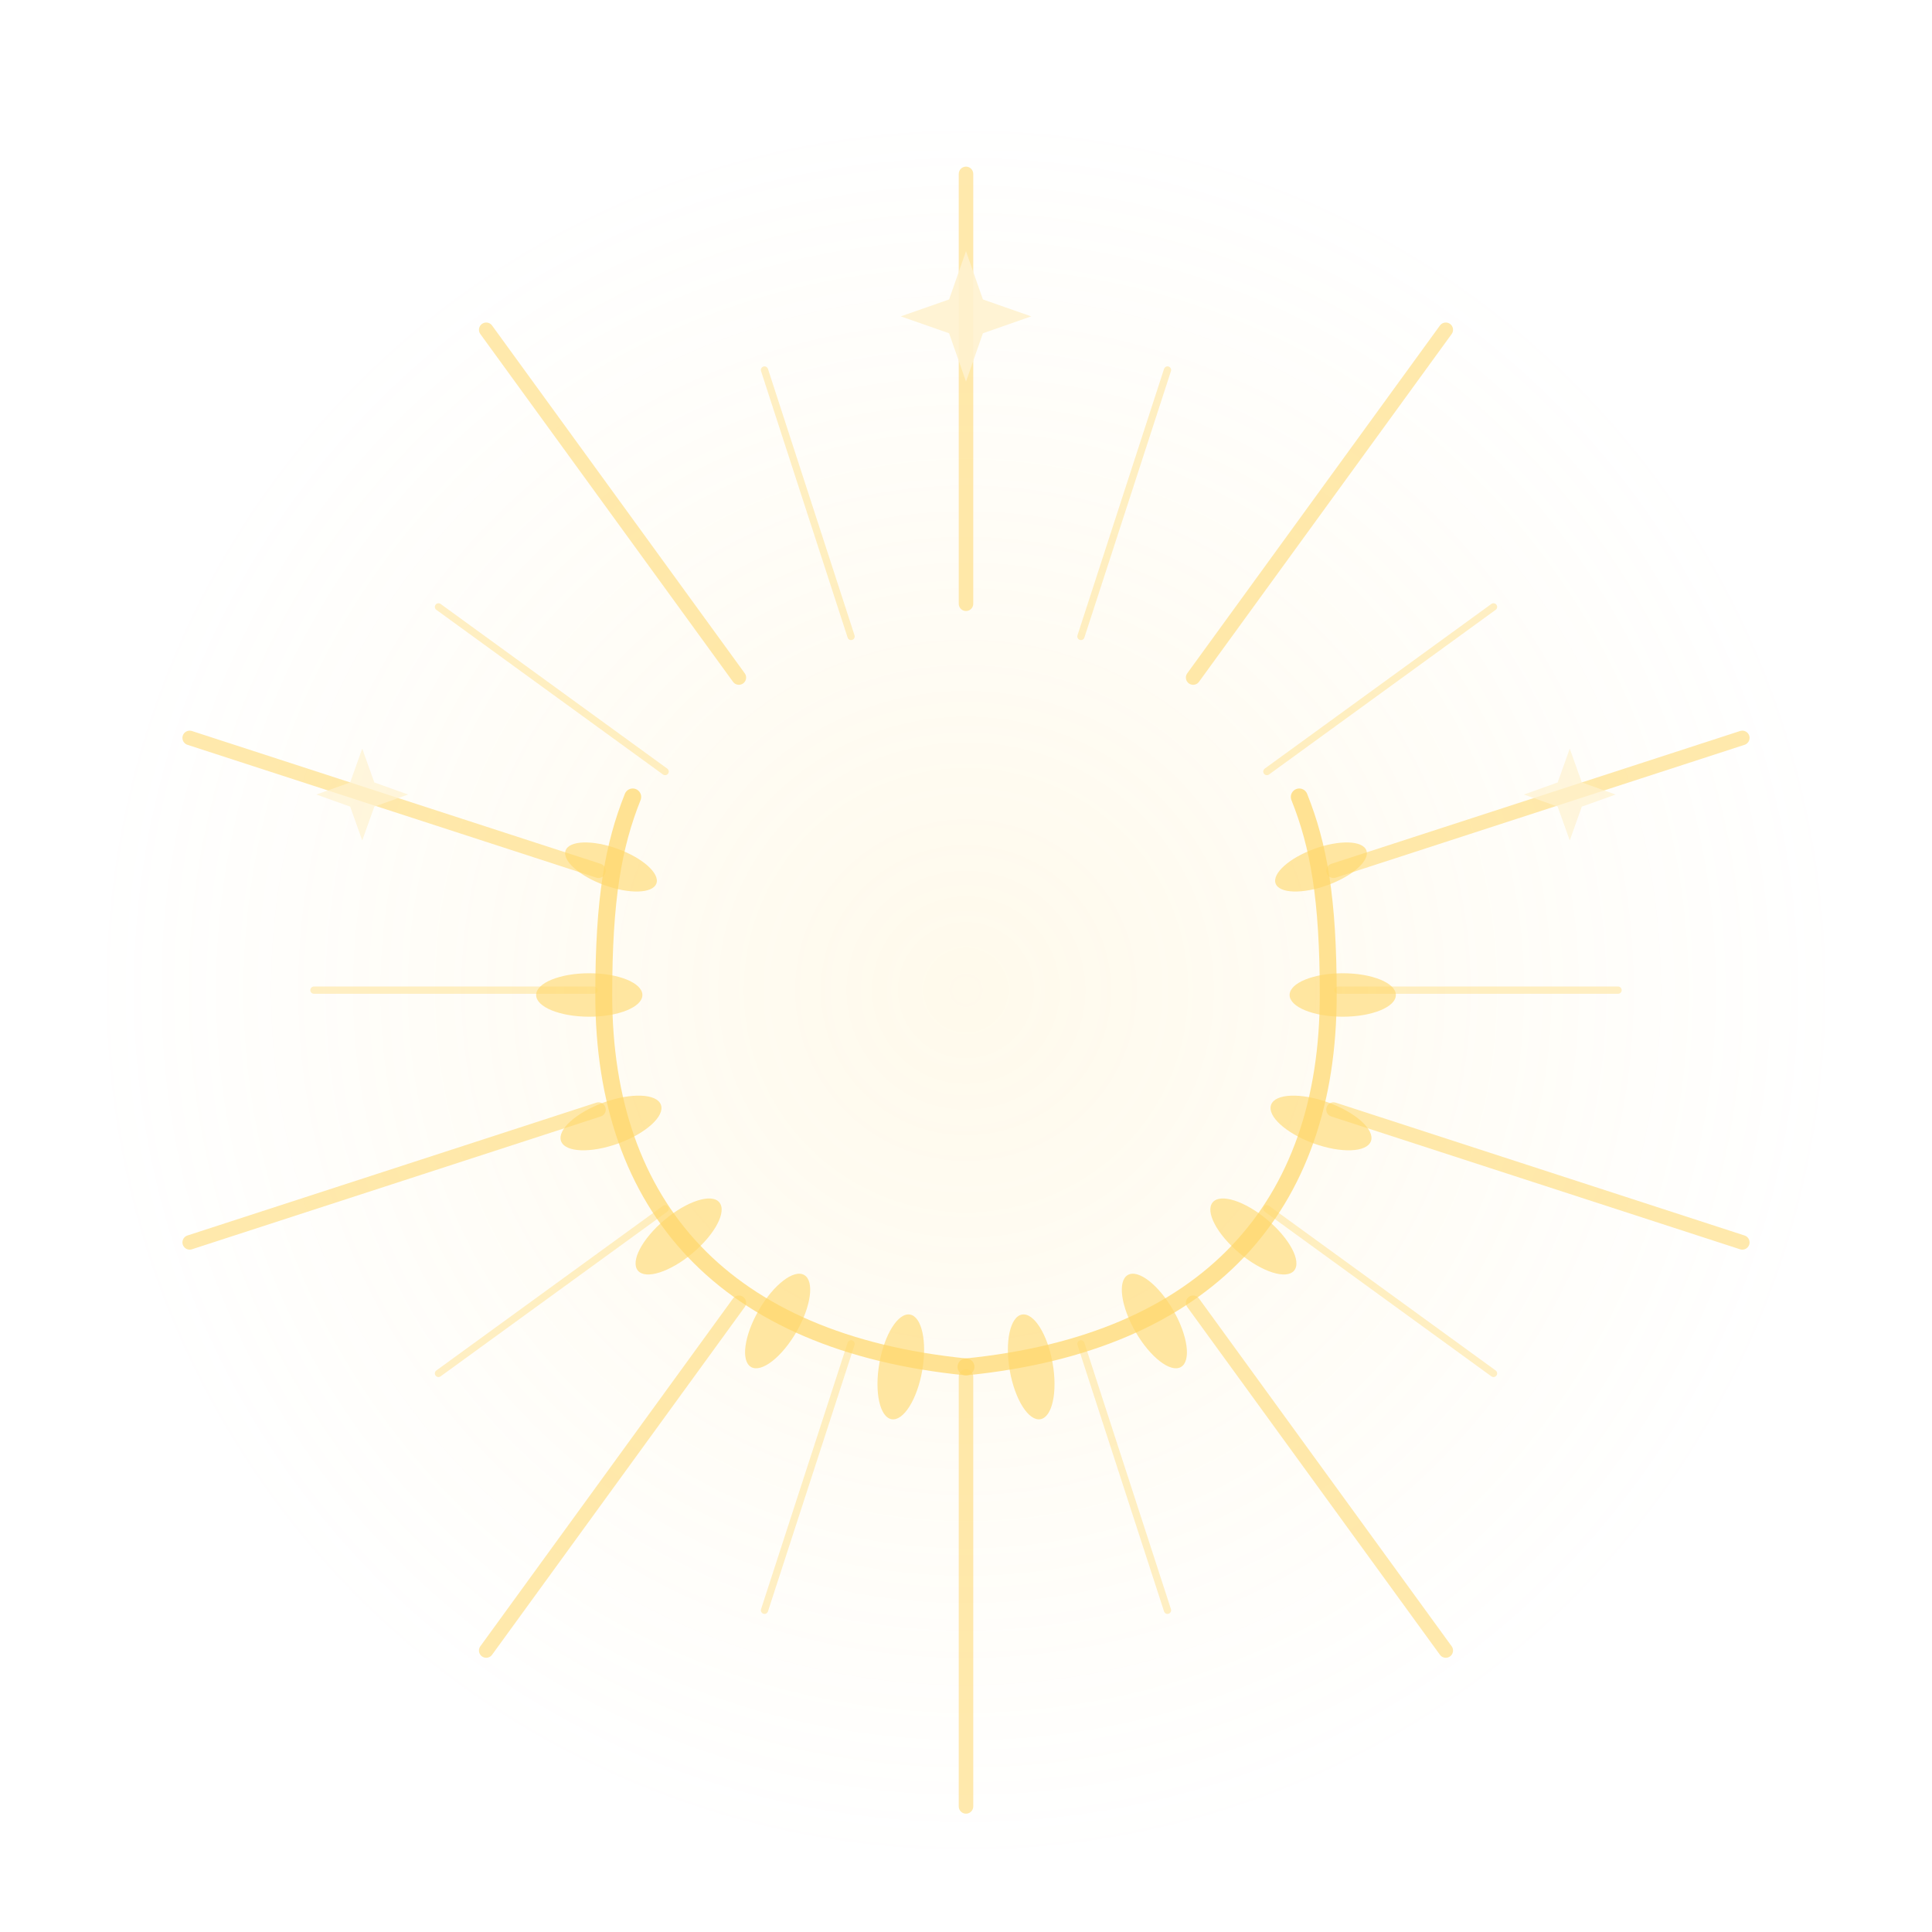
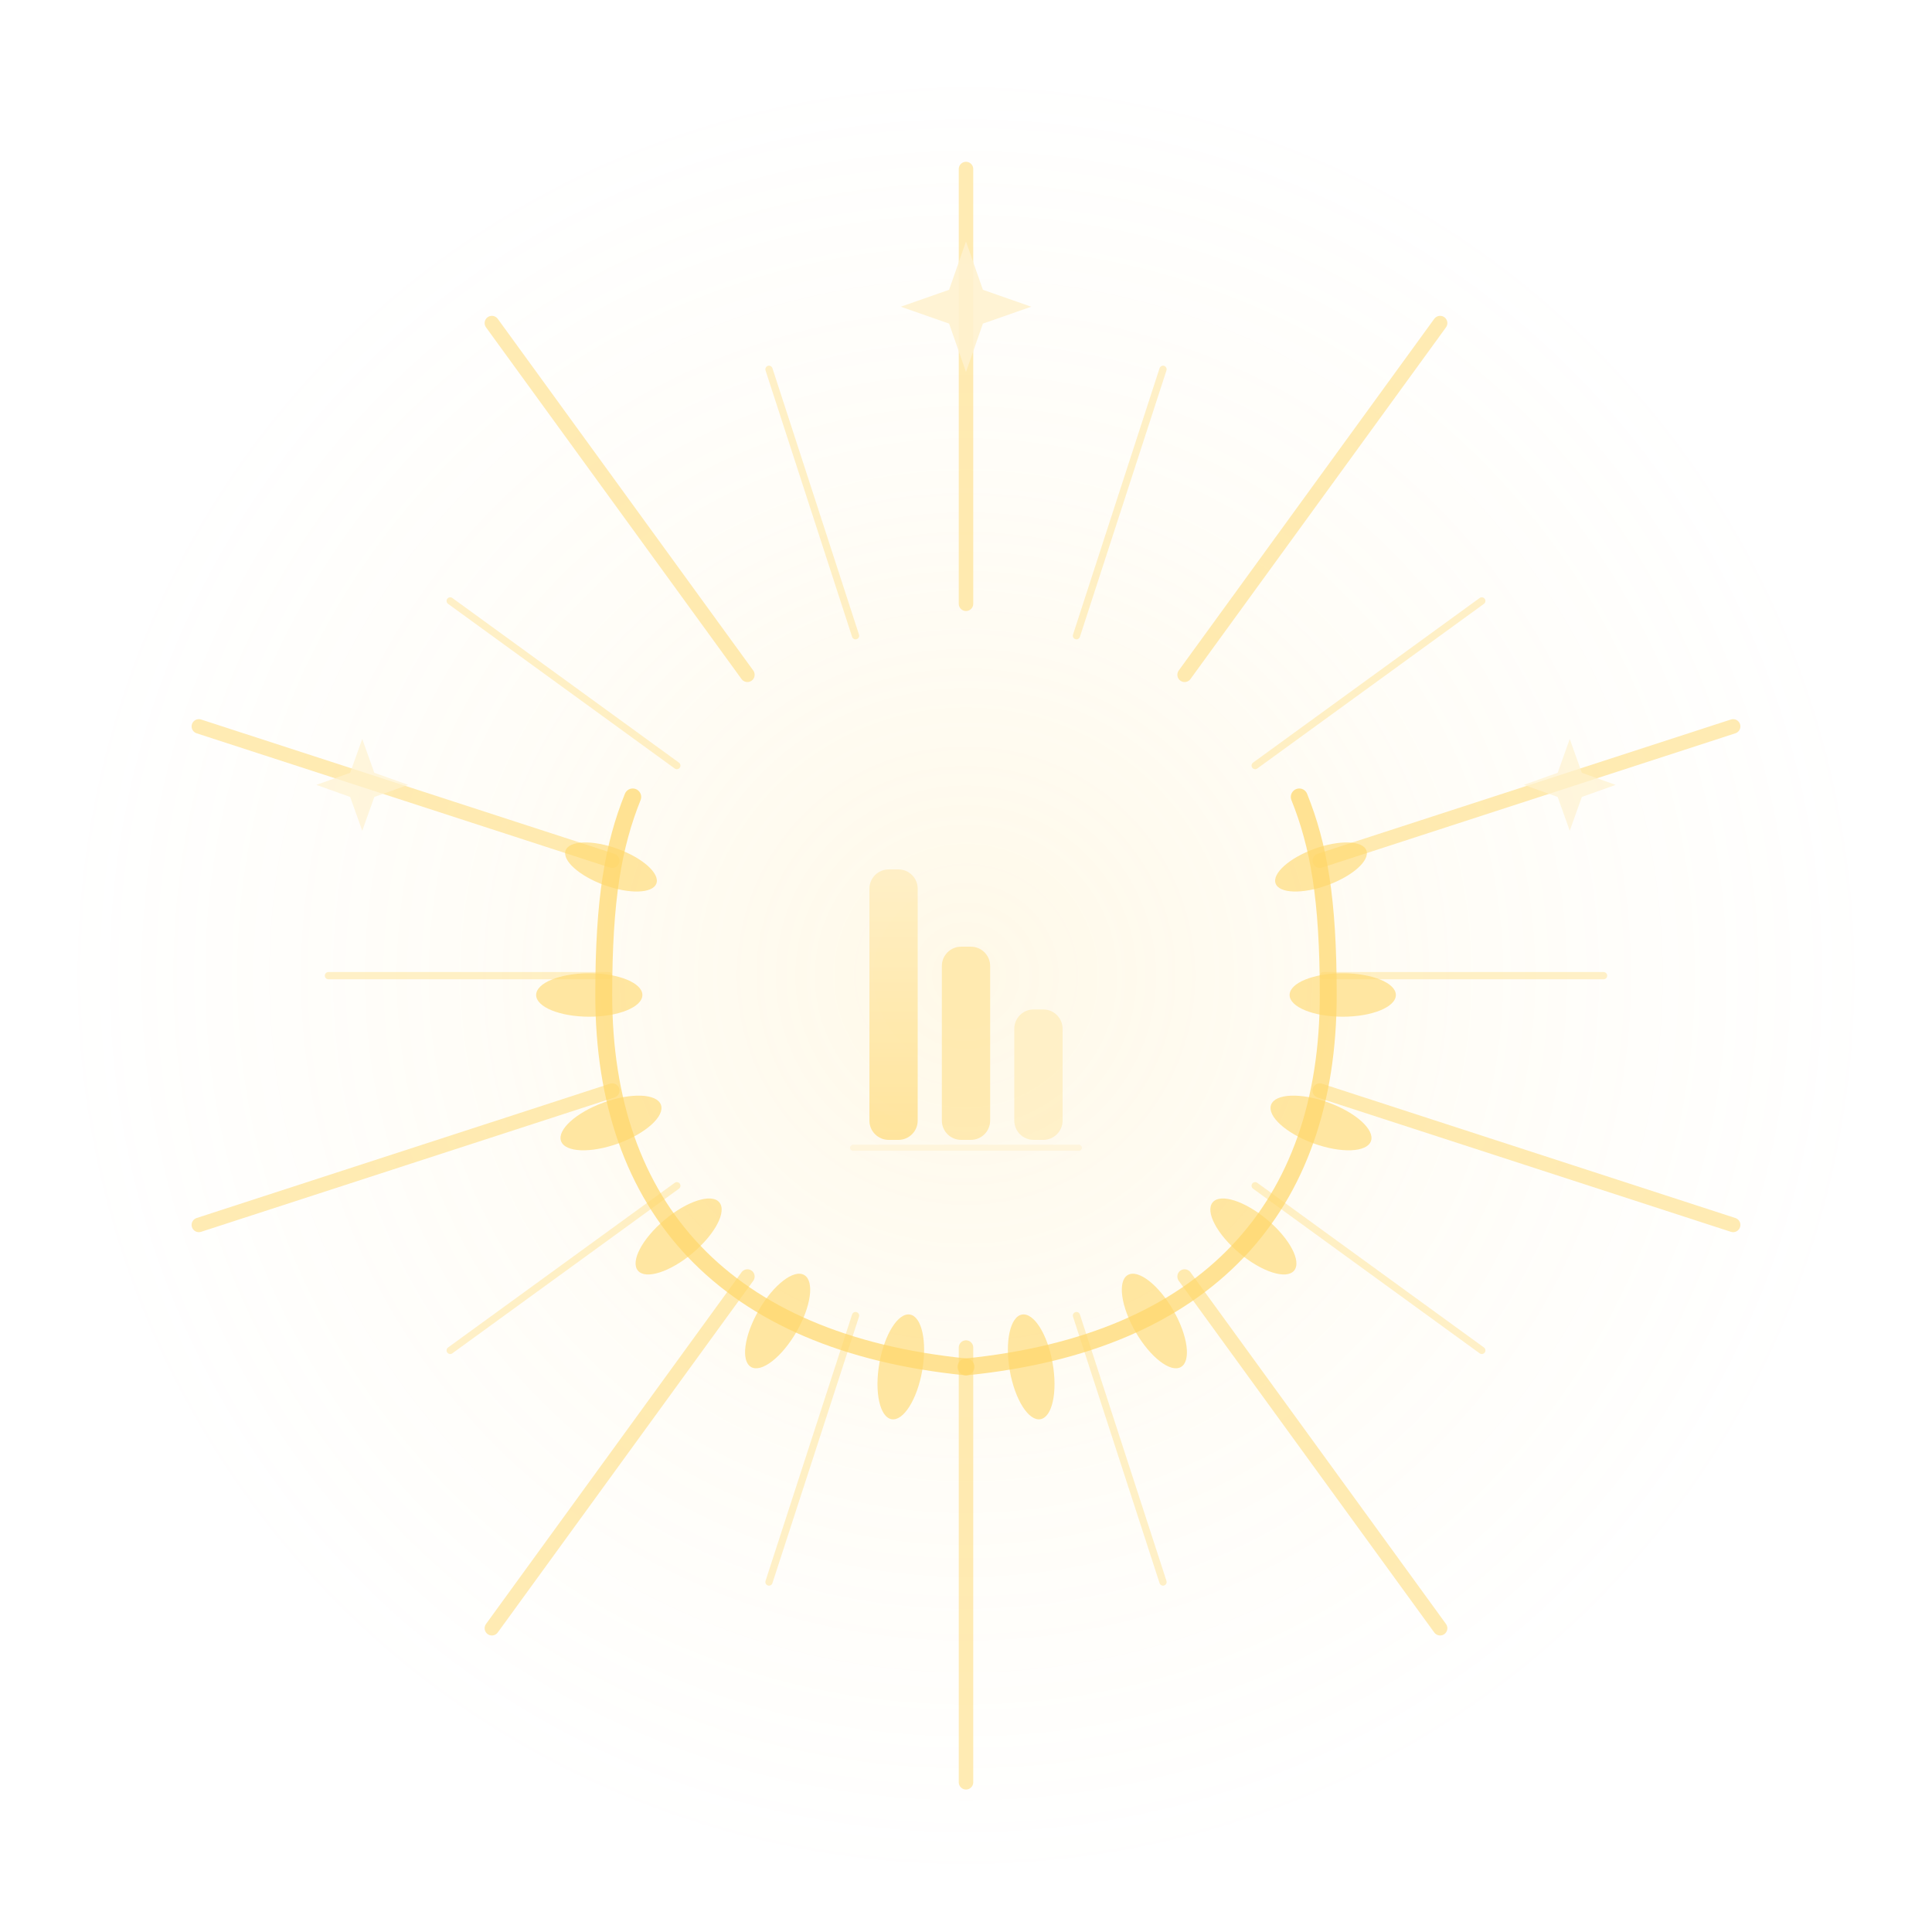
<svg xmlns="http://www.w3.org/2000/svg" width="800" height="800" viewBox="0 0 800 800" role="img" aria-label="">
  <defs>
    <radialGradient id="whalo" cx="0.5" cy="0.5" r="0.5">
-       <stop offset="0" stop-color="#ffd76a" stop-opacity="0.13" />
-       <stop offset="0.6" stop-color="#ffd76a" stop-opacity="0.05" />
+       <stop offset="0" stop-color="#ffd76a" stop-opacity="0.15" />
+       <stop offset="0.55" stop-color="#ffd76a" stop-opacity="0.05" />
      <stop offset="1" stop-color="#ffd76a" stop-opacity="0" />
    </radialGradient>
+     <linearGradient id="wbar" x1="0" y1="0" x2="0" y2="1">
+       <stop offset="0" stop-color="#ffe9b0" />
+       <stop offset="1" stop-color="#ffd76a" />
+     </linearGradient>
  </defs>
-   <circle cx="400" cy="410" r="360" fill="url(#whalo)" />
-   <g stroke="#ffd76a" stroke-linecap="round" opacity="0.55">
+   <circle cx="400" cy="404" r="368" fill="url(#whalo)" />
+   <g stroke="#ffd76a" stroke-linecap="round" opacity="0.5">
    <g stroke-width="6">
-       <line x1="400" y1="250" x2="400" y2="72" transform="rotate(0 400 410)" />
-       <line x1="400" y1="250" x2="400" y2="72" transform="rotate(36 400 410)" />
-       <line x1="400" y1="250" x2="400" y2="72" transform="rotate(72 400 410)" />
-       <line x1="400" y1="250" x2="400" y2="72" transform="rotate(108 400 410)" />
-       <line x1="400" y1="250" x2="400" y2="72" transform="rotate(144 400 410)" />
-       <line x1="400" y1="250" x2="400" y2="72" transform="rotate(180 400 410)" />
-       <line x1="400" y1="250" x2="400" y2="72" transform="rotate(216 400 410)" />
-       <line x1="400" y1="250" x2="400" y2="72" transform="rotate(252 400 410)" />
-       <line x1="400" y1="250" x2="400" y2="72" transform="rotate(288 400 410)" />
-       <line x1="400" y1="250" x2="400" y2="72" transform="rotate(324 400 410)" />
+       <line x1="400" y1="250" x2="400" y2="70" transform="rotate(0 400 404)" />
+       <line x1="400" y1="250" x2="400" y2="70" transform="rotate(36 400 404)" />
+       <line x1="400" y1="250" x2="400" y2="70" transform="rotate(72 400 404)" />
+       <line x1="400" y1="250" x2="400" y2="70" transform="rotate(108 400 404)" />
+       <line x1="400" y1="250" x2="400" y2="70" transform="rotate(144 400 404)" />
+       <line x1="400" y1="250" x2="400" y2="70" transform="rotate(180 400 404)" />
+       <line x1="400" y1="250" x2="400" y2="70" transform="rotate(216 400 404)" />
+       <line x1="400" y1="250" x2="400" y2="70" transform="rotate(252 400 404)" />
+       <line x1="400" y1="250" x2="400" y2="70" transform="rotate(288 400 404)" />
+       <line x1="400" y1="250" x2="400" y2="70" transform="rotate(324 400 404)" />
    </g>
    <g stroke-width="3" opacity="0.7">
-       <line x1="400" y1="256" x2="400" y2="140" transform="rotate(18 400 410)" />
-       <line x1="400" y1="256" x2="400" y2="140" transform="rotate(54 400 410)" />
-       <line x1="400" y1="256" x2="400" y2="140" transform="rotate(90 400 410)" />
-       <line x1="400" y1="256" x2="400" y2="140" transform="rotate(126 400 410)" />
-       <line x1="400" y1="256" x2="400" y2="140" transform="rotate(162 400 410)" />
-       <line x1="400" y1="256" x2="400" y2="140" transform="rotate(198 400 410)" />
-       <line x1="400" y1="256" x2="400" y2="140" transform="rotate(234 400 410)" />
-       <line x1="400" y1="256" x2="400" y2="140" transform="rotate(270 400 410)" />
-       <line x1="400" y1="256" x2="400" y2="140" transform="rotate(306 400 410)" />
-       <line x1="400" y1="256" x2="400" y2="140" transform="rotate(342 400 410)" />
+       <line x1="400" y1="256" x2="400" y2="140" transform="rotate(18 400 404)" />
+       <line x1="400" y1="256" x2="400" y2="140" transform="rotate(54 400 404)" />
+       <line x1="400" y1="256" x2="400" y2="140" transform="rotate(90 400 404)" />
+       <line x1="400" y1="256" x2="400" y2="140" transform="rotate(126 400 404)" />
+       <line x1="400" y1="256" x2="400" y2="140" transform="rotate(162 400 404)" />
+       <line x1="400" y1="256" x2="400" y2="140" transform="rotate(198 400 404)" />
+       <line x1="400" y1="256" x2="400" y2="140" transform="rotate(234 400 404)" />
+       <line x1="400" y1="256" x2="400" y2="140" transform="rotate(270 400 404)" />
+       <line x1="400" y1="256" x2="400" y2="140" transform="rotate(306 400 404)" />
+       <line x1="400" y1="256" x2="400" y2="140" transform="rotate(342 400 404)" />
    </g>
  </g>
  <g fill="none" stroke="#ffd76a" stroke-opacity="0.7" stroke-width="7" stroke-linecap="round">
    <path d="M400 566 C 300 556 250 500 250 412 C 250 372 254 350 262 330" />
    <path d="M400 566 C 500 556 550 500 550 412 C 550 372 546 350 538 330" />
  </g>
  <g fill="#ffd76a" fill-opacity="0.6">
    <ellipse cx="373" cy="566" rx="22" ry="9" transform="rotate(100 373 566)" />
    <ellipse cx="322" cy="547" rx="22" ry="9" transform="rotate(120 322 547)" />
    <ellipse cx="281" cy="512" rx="22" ry="9" transform="rotate(140 281 512)" />
    <ellipse cx="253" cy="465" rx="22" ry="9" transform="rotate(160 253 465)" />
    <ellipse cx="244" cy="412" rx="22" ry="9" transform="rotate(180 244 412)" />
    <ellipse cx="253" cy="359" rx="20" ry="8" transform="rotate(200 253 359)" />
    <ellipse cx="427" cy="566" rx="22" ry="9" transform="rotate(-100 427 566)" />
    <ellipse cx="478" cy="547" rx="22" ry="9" transform="rotate(-120 478 547)" />
    <ellipse cx="519" cy="512" rx="22" ry="9" transform="rotate(-140 519 512)" />
    <ellipse cx="547" cy="465" rx="22" ry="9" transform="rotate(-160 547 465)" />
    <ellipse cx="556" cy="412" rx="22" ry="9" transform="rotate(-180 556 412)" />
    <ellipse cx="547" cy="359" rx="20" ry="8" transform="rotate(-200 547 359)" />
  </g>
+   <g opacity="0.62">
+     <rect x="360" y="360" width="20" height="112" rx="8" fill="url(#wbar)" />
+     <rect x="390" y="392" width="20" height="80" rx="8" fill="#ffd76a" opacity="0.72" />
+     <rect x="420" y="418" width="20" height="54" rx="8" fill="#ffd76a" opacity="0.46" />
+     <rect x="352" y="474" width="96" height="2.5" rx="1.25" fill="#ffe9b0" opacity="0.5" />
+   </g>
  <g fill="#fff2cf">
-     <path d="M400 104 l7 20 20 7 -20 7 -7 20 -7 -20 -20 -7 20 -7 z" opacity="0.9" />
-     <path d="M150 310 l5 14 14 5 -14 5 -5 14 -5 -14 -14 -5 14 -5 z" opacity="0.7" />
-     <path d="M650 310 l5 14 14 5 -14 5 -5 14 -5 -14 -14 -5 14 -5 z" opacity="0.7" />
+     <path d="M400 100 l7 20 20 7 -20 7 -7 20 -7 -20 -20 -7 20 -7 z" opacity="0.9" />
+     <path d="M150 306 l5 14 14 5 -14 5 -5 14 -5 -14 -14 -5 14 -5 z" opacity="0.7" />
+     <path d="M650 306 l5 14 14 5 -14 5 -5 14 -5 -14 -14 -5 14 -5 z" opacity="0.7" />
  </g>
</svg>
